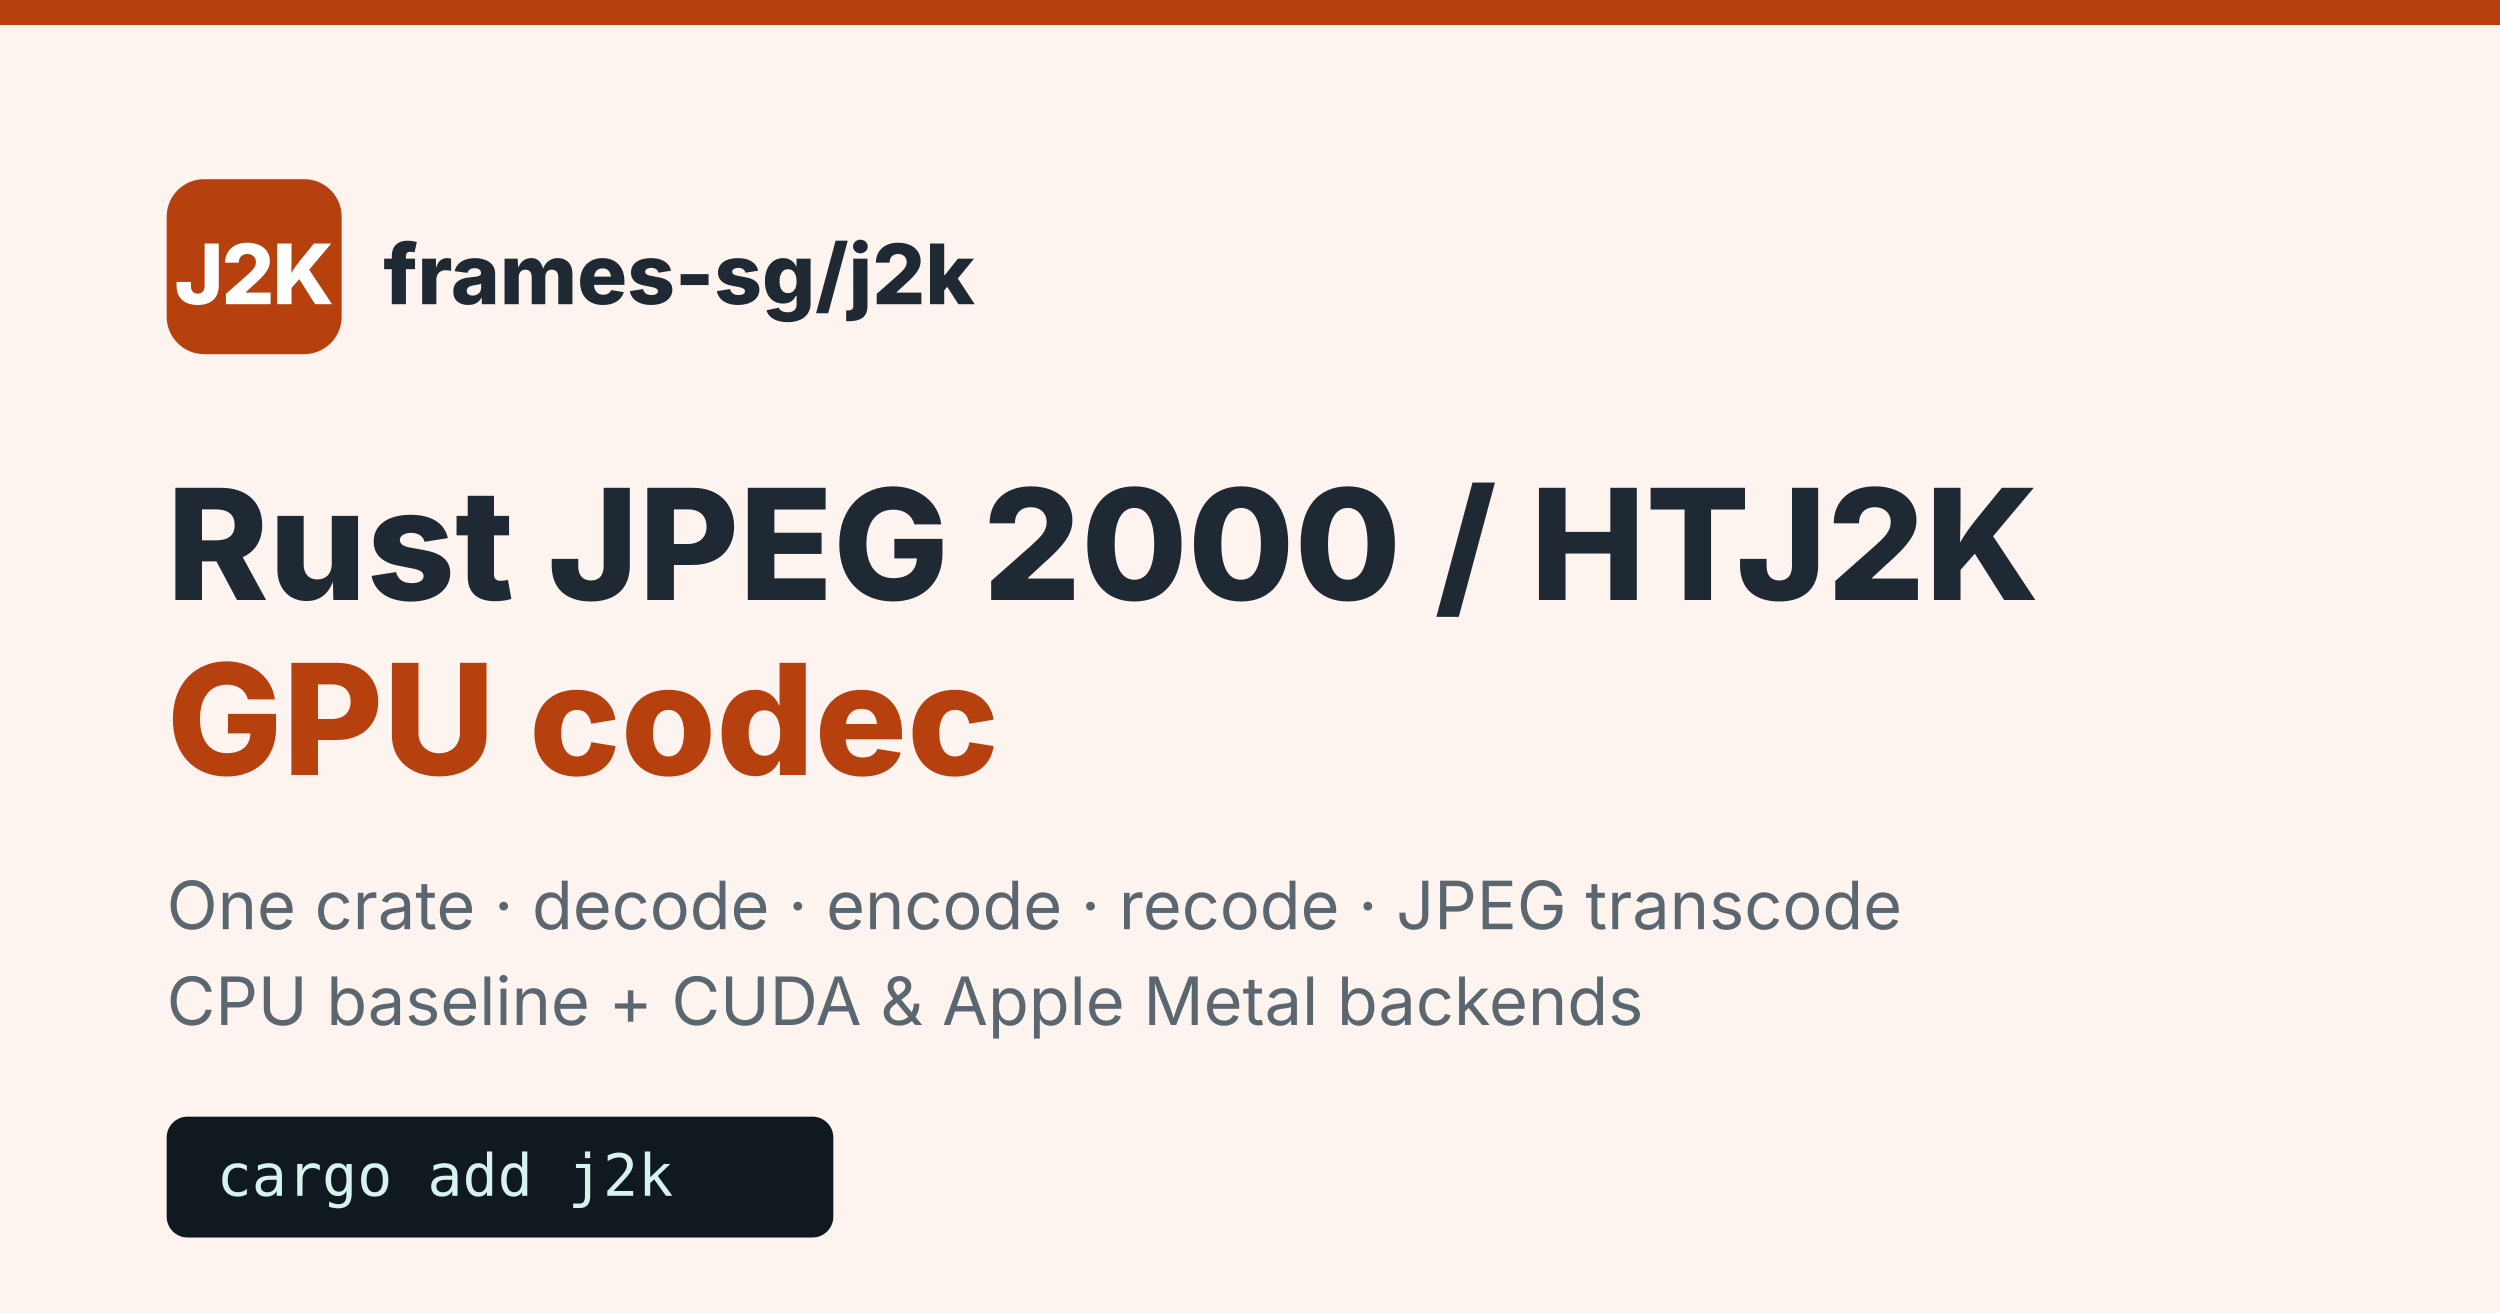
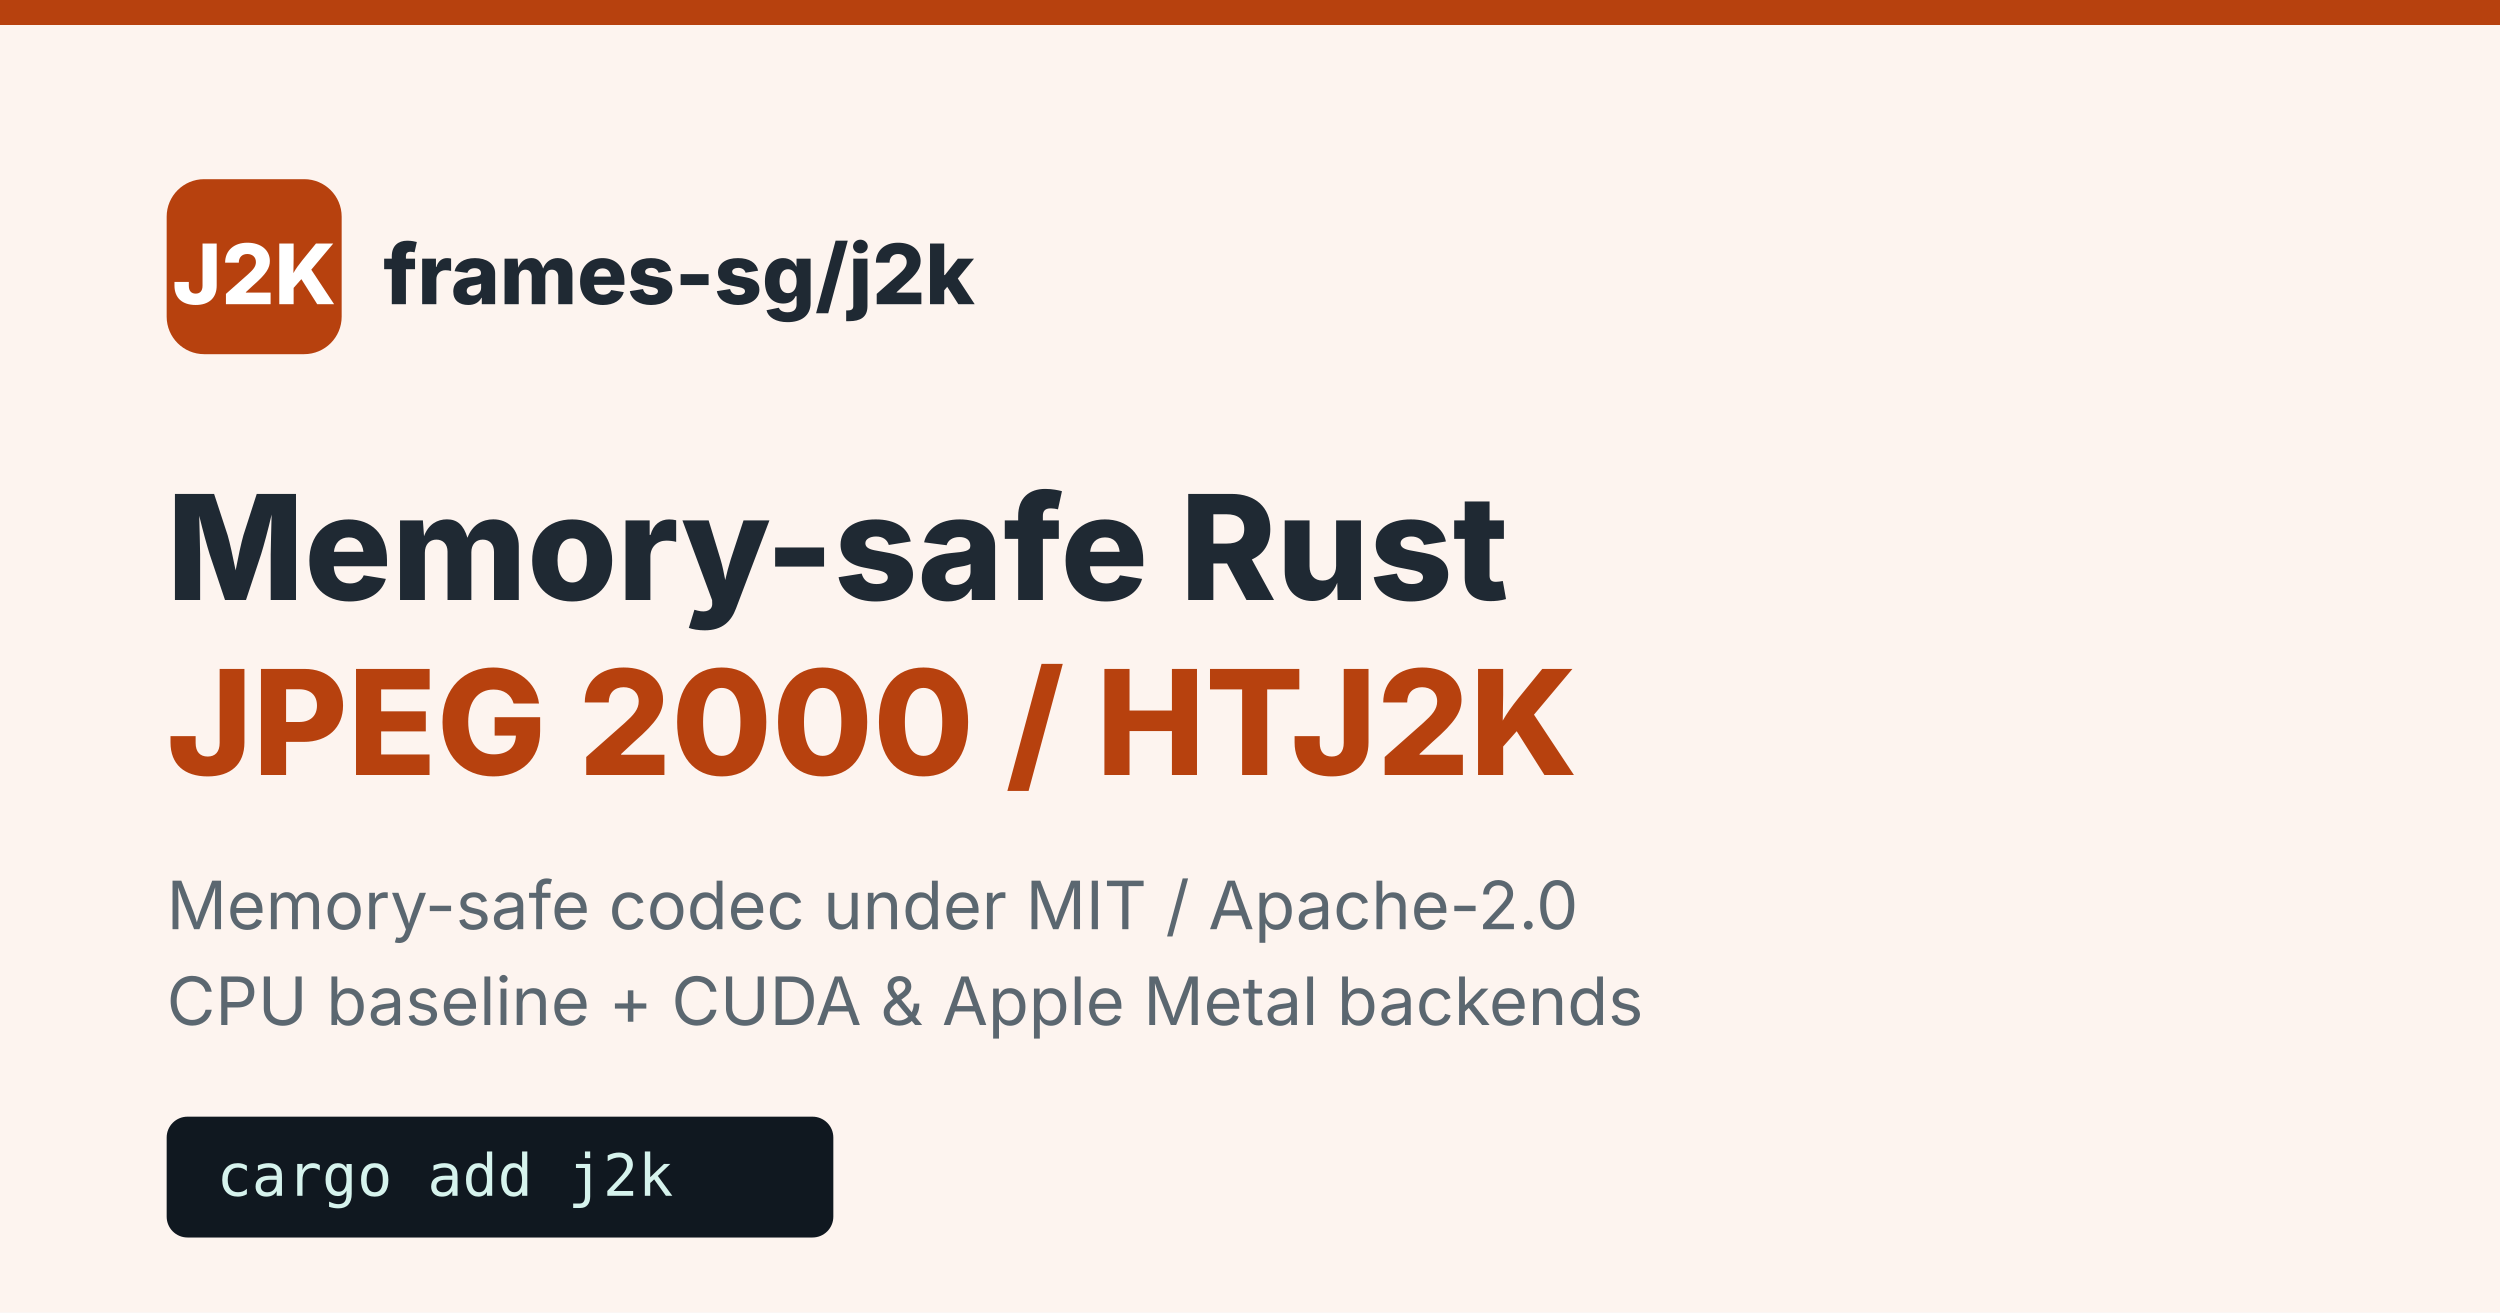
- <svg xmlns="http://www.w3.org/2000/svg" viewBox="0 0 1200 630" role="img" aria-label="J2K: Rust JPEG 2000 / HTJ2K GPU codec">
+ <svg xmlns="http://www.w3.org/2000/svg" viewBox="0 0 1200 630" role="img" aria-label="J2K: memory-safe Rust JPEG 2000 / HTJ2K codec">
  <rect width="1200" height="630" fill="#ffffff" />
  <rect width="1200" height="630" fill="#fdf4ef" />
  <rect x="0" y="0" width="1200" height="12" fill="#b7410e" />
  <g font-family="Inter, Arial, sans-serif">
    <rect x="80" y="86" width="84" height="84" rx="18" fill="#b7410e" />
-     <text x="122" y="146" text-anchor="middle" font-size="40" font-weight="800" fill="#ffffff" letter-spacing="-1">J2K</text>
+     <text x="122" y="146" text-anchor="middle" font-size="40" font-weight="800" fill="#ffffff" letter-spacing="0">J2K</text>
    <text x="184" y="146" font-size="40" font-weight="800" fill="#1f2933">frames-sg/j2k</text>
-     <text x="80" y="288" font-size="74" font-weight="800" fill="#1f2933">Rust JPEG 2000 / HTJ2K</text>
-     <text x="80" y="372" font-size="74" font-weight="800" fill="#b7410e">GPU codec</text>
-     <text x="80" y="446" font-size="32" fill="#5b6770">One crate · decode · encode · recode · JPEG transcode</text>
+     <text x="80" y="288" font-size="70" font-weight="800" fill="#1f2933">Memory-safe Rust</text>
+     <text x="80" y="372" font-size="70" font-weight="800" fill="#b7410e">JPEG 2000 / HTJ2K</text>
+     <text x="80" y="446" font-size="32" fill="#5b6770">Memory-safe codec under MIT / Apache-2.0</text>
    <text x="80" y="492" font-size="32" fill="#5b6770">CPU baseline + CUDA &amp; Apple Metal backends</text>
    <rect x="80" y="536" width="320" height="58" rx="10" fill="#101820" />
    <text x="104" y="574" font-size="28" font-family="ui-monospace, SFMono-Regular, Menlo, monospace" fill="#d6f3ed">cargo add j2k</text>
  </g>
</svg>
